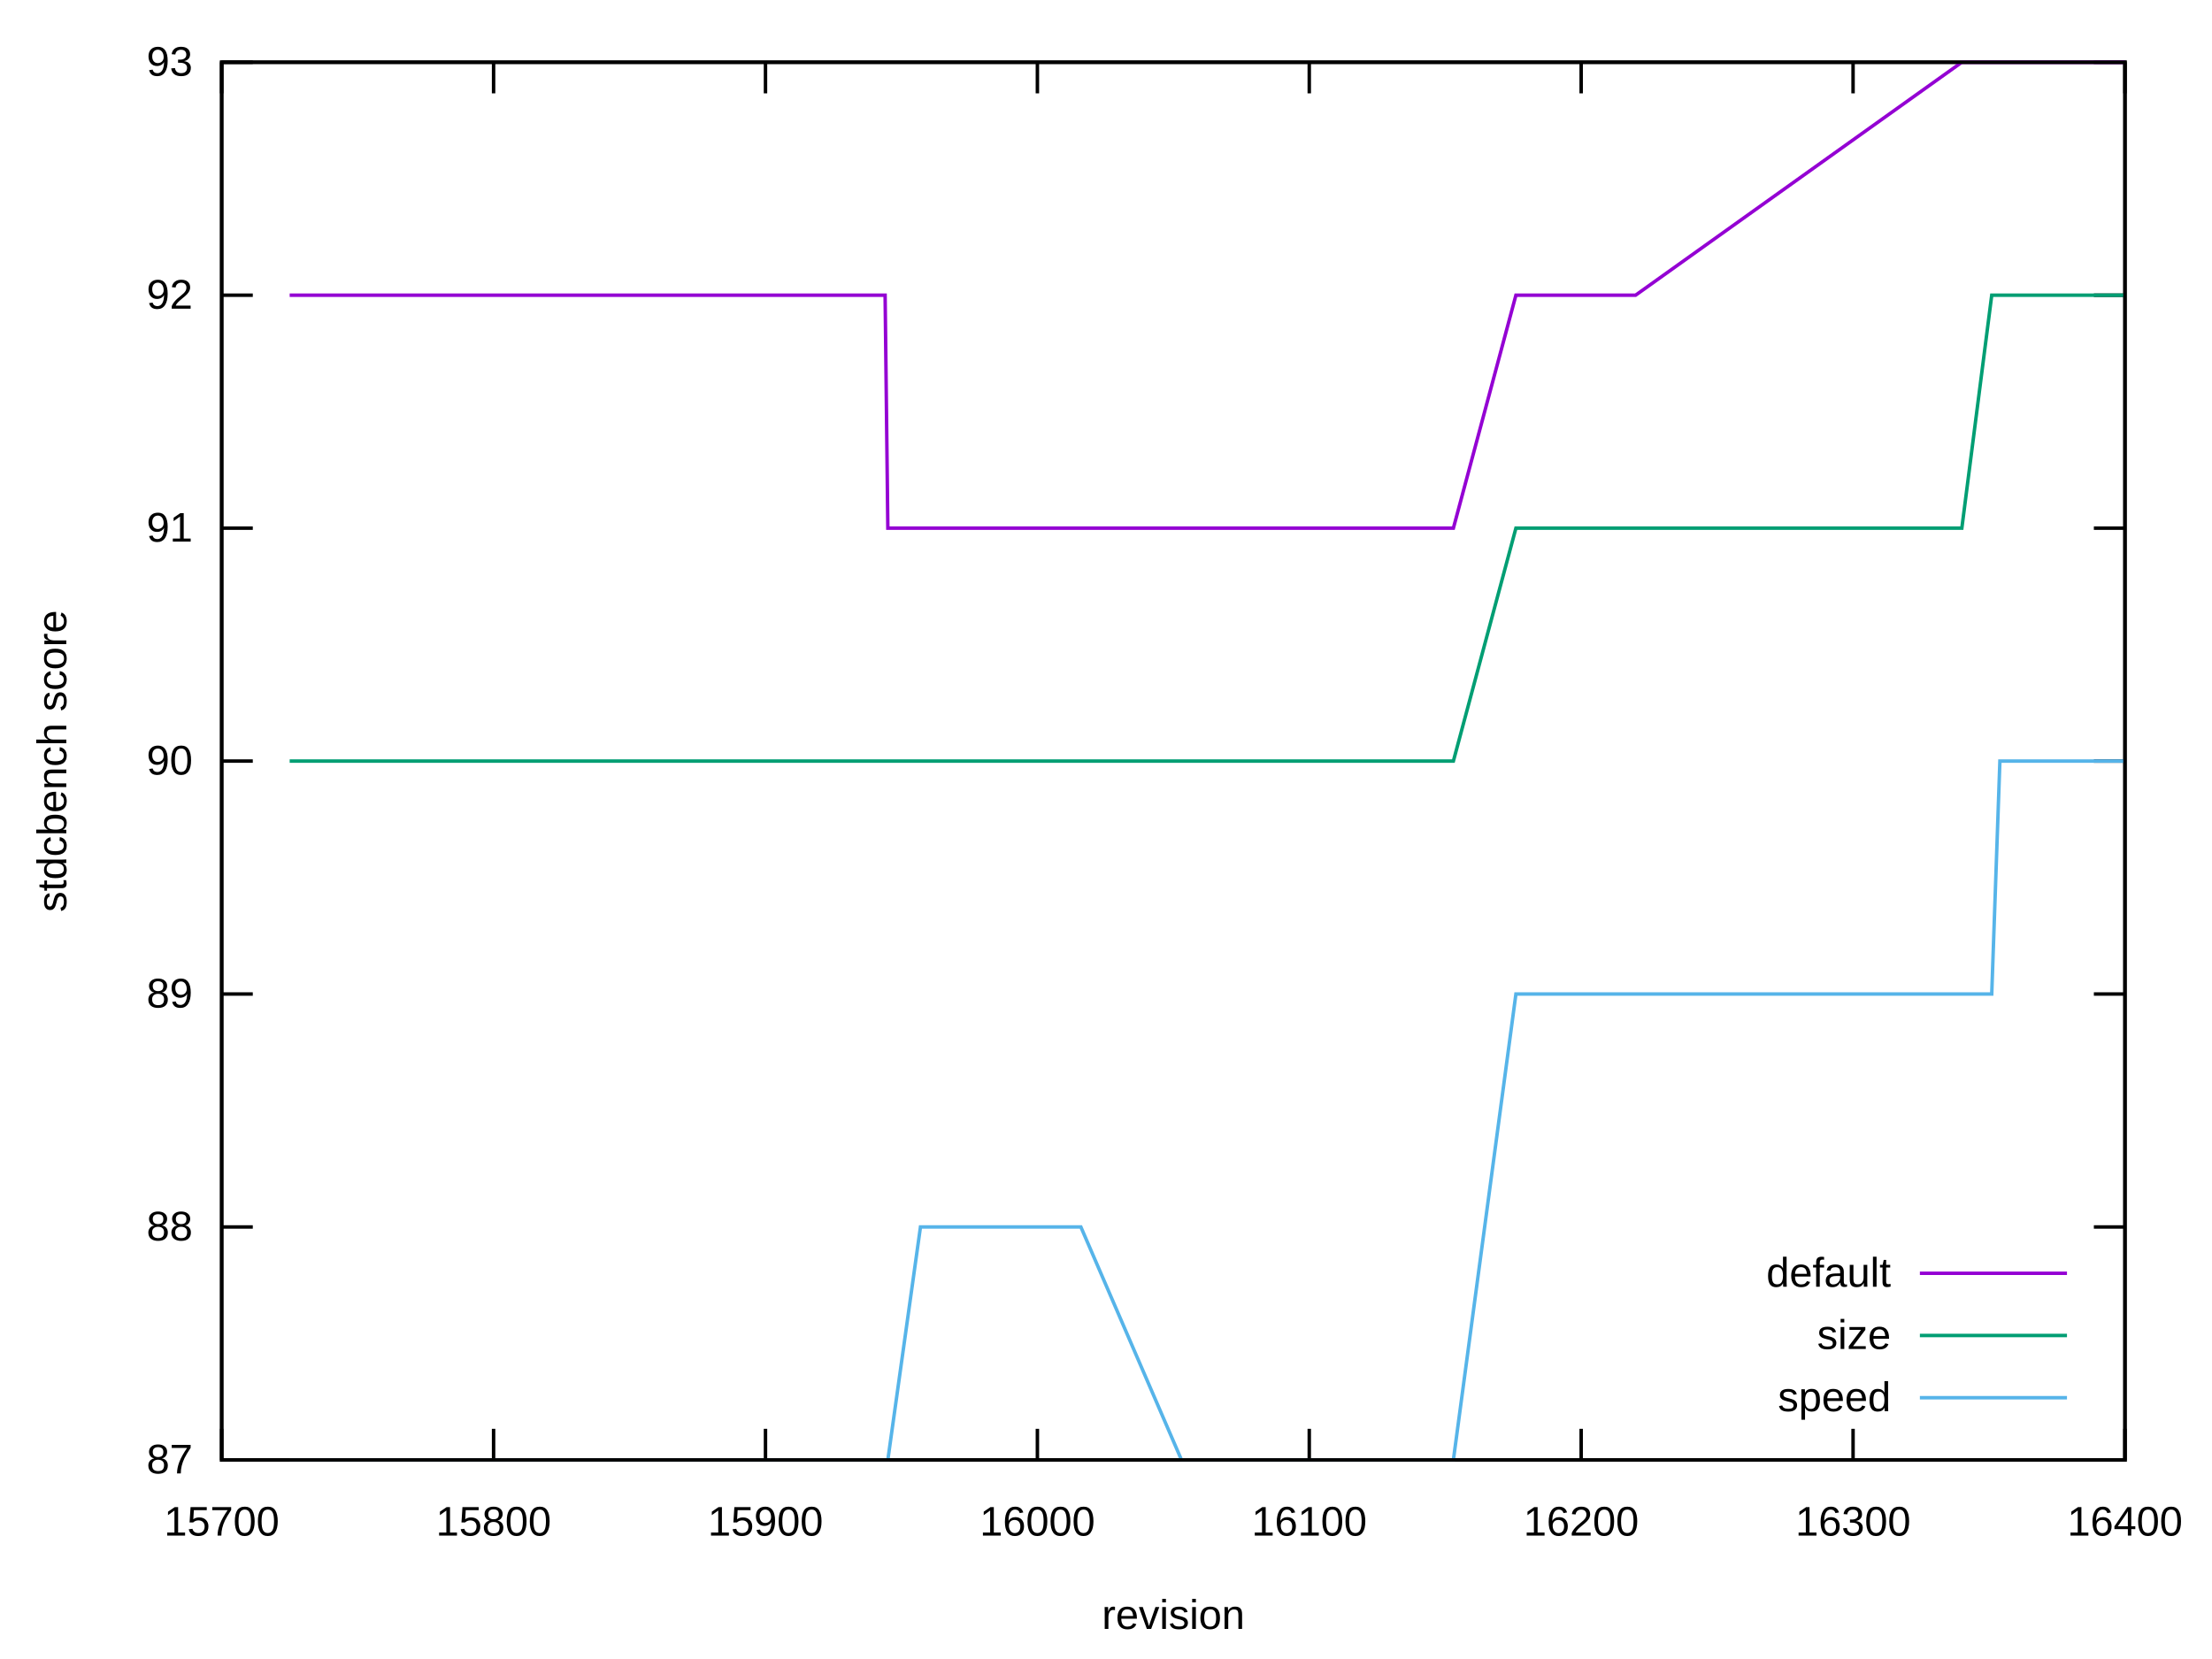
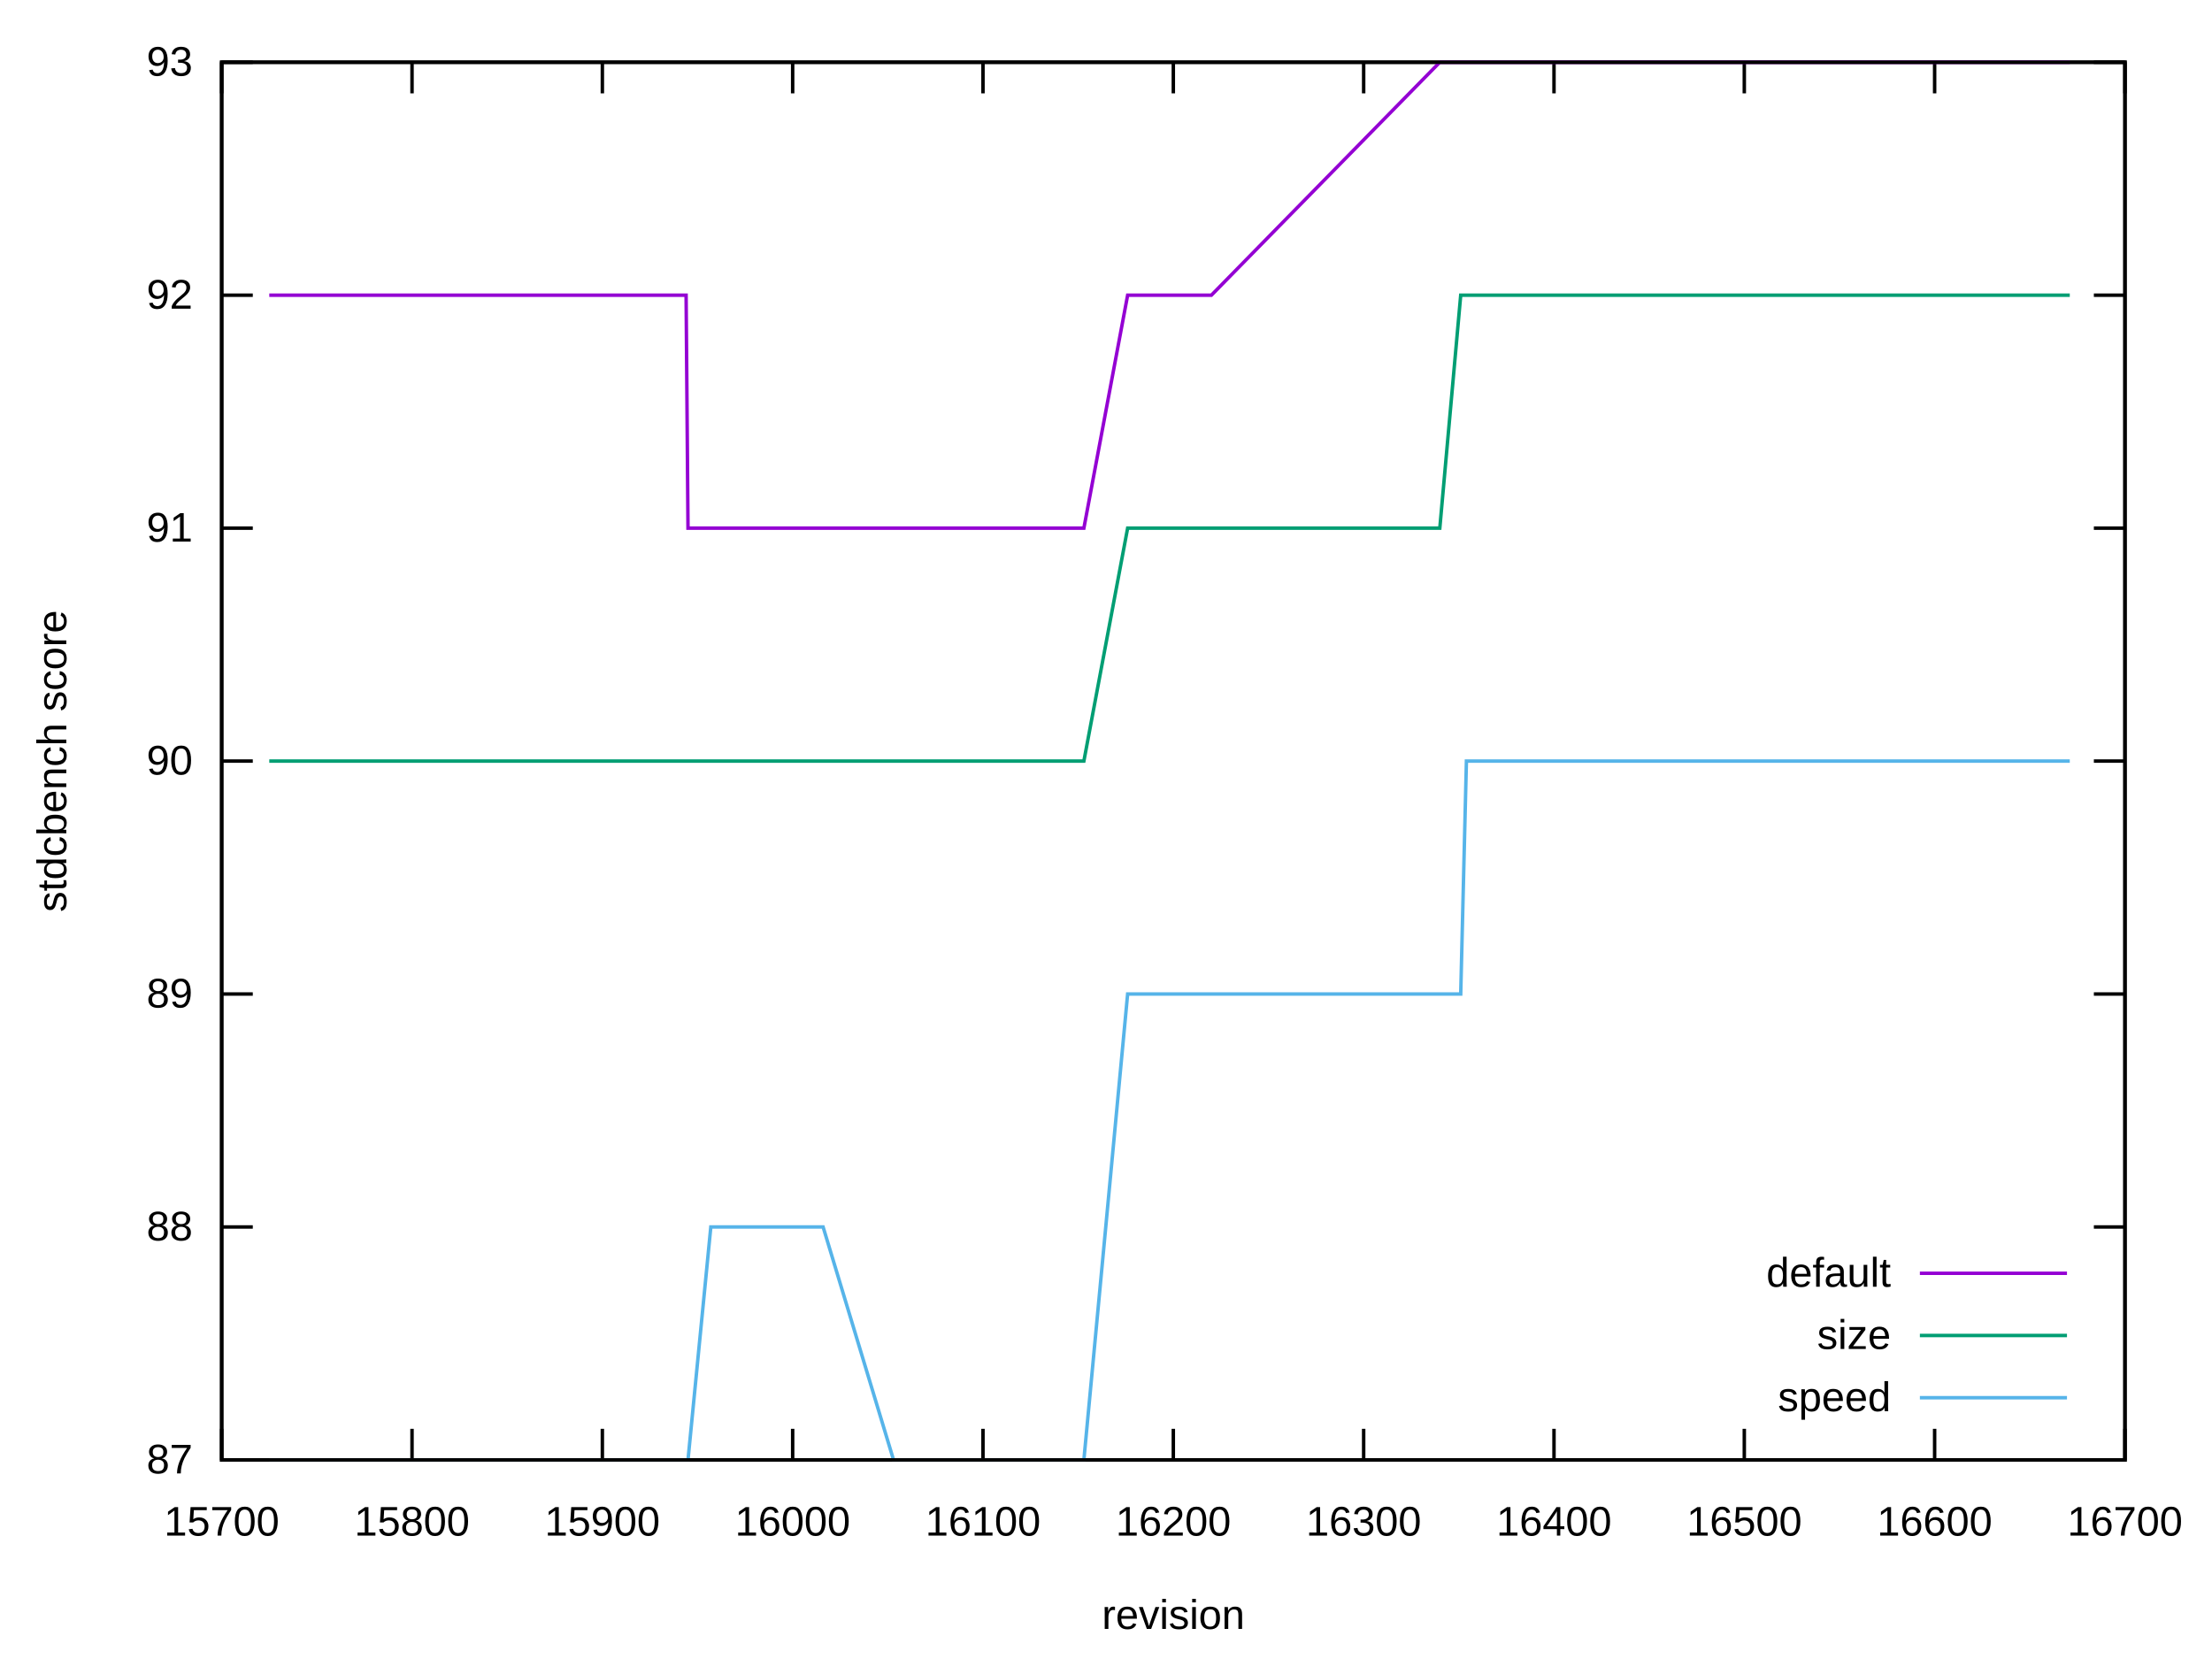
<svg xmlns="http://www.w3.org/2000/svg" xmlns:xlink="http://www.w3.org/1999/xlink" width="640" height="480" viewBox="0 0 640 480">
  <g id="gnuplot_canvas">
    <rect x="0" y="0" width="640" height="480" fill="none" />
    <defs>
      <circle id="gpDot" r="0.5" stroke-width="0.5" stroke="currentColor" />
      <path id="gpPt0" stroke-width="0.222" stroke="currentColor" d="M-1,0 h2 M0,-1 v2" />
      <path id="gpPt1" stroke-width="0.222" stroke="currentColor" d="M-1,-1 L1,1 M1,-1 L-1,1" />
      <path id="gpPt2" stroke-width="0.222" stroke="currentColor" d="M-1,0 L1,0 M0,-1 L0,1 M-1,-1 L1,1 M-1,1 L1,-1" />
      <rect id="gpPt3" stroke-width="0.222" stroke="currentColor" x="-1" y="-1" width="2" height="2" />
      <rect id="gpPt4" stroke-width="0.222" stroke="currentColor" fill="currentColor" x="-1" y="-1" width="2" height="2" />
      <circle id="gpPt5" stroke-width="0.222" stroke="currentColor" cx="0" cy="0" r="1" />
      <use xlink:href="#gpPt5" id="gpPt6" fill="currentColor" stroke="none" />
      <path id="gpPt7" stroke-width="0.222" stroke="currentColor" d="M0,-1.33 L-1.33,0.67 L1.33,0.67 z" />
      <use xlink:href="#gpPt7" id="gpPt8" fill="currentColor" stroke="none" />
      <use xlink:href="#gpPt7" id="gpPt9" stroke="currentColor" transform="rotate(180)" />
      <use xlink:href="#gpPt9" id="gpPt10" fill="currentColor" stroke="none" />
      <use xlink:href="#gpPt3" id="gpPt11" stroke="currentColor" transform="rotate(45)" />
      <use xlink:href="#gpPt11" id="gpPt12" fill="currentColor" stroke="none" />
      <path id="gpPt13" stroke-width="0.222" stroke="currentColor" d="M0,1.330 L1.265,0.411 L0.782,-1.067 L-0.782,-1.076 L-1.265,0.411 z" />
      <use xlink:href="#gpPt13" id="gpPt14" fill="currentColor" stroke="none" />
      <filter id="textbox" filterUnits="objectBoundingBox" x="0" y="0" height="1" width="1">
        <feFlood flood-color="white" flood-opacity="1" result="bgnd" />
        <feComposite in="SourceGraphic" in2="bgnd" operator="atop" />
      </filter>
      <filter id="greybox" filterUnits="objectBoundingBox" x="0" y="0" height="1" width="1">
        <feFlood flood-color="lightgrey" flood-opacity="1" result="grey" />
        <feComposite in="SourceGraphic" in2="grey" operator="atop" />
      </filter>
    </defs>
    <g fill="none" color="white" stroke="currentColor" stroke-width="1.00" stroke-linecap="butt" stroke-linejoin="miter">
</g>
    <g fill="none" color="black" stroke="currentColor" stroke-width="1.00" stroke-linecap="butt" stroke-linejoin="miter">
      <path stroke="black" d="M64.14,422.40 L73.14,422.40 M614.82,422.40 L605.82,422.40  " />
      <g transform="translate(55.75,426.30)" stroke="none" fill="black" font-family="Arial" font-size="12.00" text-anchor="end">
        <text>
          <tspan font-family="Arial"> 87</tspan>
        </text>
      </g>
    </g>
    <g fill="none" color="black" stroke="currentColor" stroke-width="1.00" stroke-linecap="butt" stroke-linejoin="miter">
      <path stroke="black" d="M64.14,355.00 L73.14,355.00 M614.82,355.00 L605.82,355.00  " />
      <g transform="translate(55.75,358.90)" stroke="none" fill="black" font-family="Arial" font-size="12.00" text-anchor="end">
        <text>
          <tspan font-family="Arial"> 88</tspan>
        </text>
      </g>
    </g>
    <g fill="none" color="black" stroke="currentColor" stroke-width="1.00" stroke-linecap="butt" stroke-linejoin="miter">
      <path stroke="black" d="M64.14,287.60 L73.14,287.60 M614.82,287.60 L605.82,287.60  " />
      <g transform="translate(55.75,291.50)" stroke="none" fill="black" font-family="Arial" font-size="12.00" text-anchor="end">
        <text>
          <tspan font-family="Arial"> 89</tspan>
        </text>
      </g>
    </g>
    <g fill="none" color="black" stroke="currentColor" stroke-width="1.00" stroke-linecap="butt" stroke-linejoin="miter">
      <path stroke="black" d="M64.14,220.20 L73.14,220.20 M614.82,220.20 L605.82,220.20  " />
      <g transform="translate(55.75,224.10)" stroke="none" fill="black" font-family="Arial" font-size="12.00" text-anchor="end">
        <text>
          <tspan font-family="Arial"> 90</tspan>
        </text>
      </g>
    </g>
    <g fill="none" color="black" stroke="currentColor" stroke-width="1.00" stroke-linecap="butt" stroke-linejoin="miter">
      <path stroke="black" d="M64.14,152.81 L73.14,152.81 M614.82,152.81 L605.82,152.81  " />
      <g transform="translate(55.75,156.71)" stroke="none" fill="black" font-family="Arial" font-size="12.00" text-anchor="end">
        <text>
          <tspan font-family="Arial"> 91</tspan>
        </text>
      </g>
    </g>
    <g fill="none" color="black" stroke="currentColor" stroke-width="1.00" stroke-linecap="butt" stroke-linejoin="miter">
      <path stroke="black" d="M64.14,85.41 L73.14,85.41 M614.82,85.41 L605.82,85.41  " />
      <g transform="translate(55.75,89.31)" stroke="none" fill="black" font-family="Arial" font-size="12.00" text-anchor="end">
        <text>
          <tspan font-family="Arial"> 92</tspan>
        </text>
      </g>
    </g>
    <g fill="none" color="black" stroke="currentColor" stroke-width="1.00" stroke-linecap="butt" stroke-linejoin="miter">
      <path stroke="black" d="M64.14,18.01 L73.14,18.01 M614.82,18.01 L605.82,18.01  " />
      <g transform="translate(55.75,21.91)" stroke="none" fill="black" font-family="Arial" font-size="12.00" text-anchor="end">
        <text>
          <tspan font-family="Arial"> 93</tspan>
        </text>
      </g>
    </g>
    <g fill="none" color="black" stroke="currentColor" stroke-width="1.00" stroke-linecap="butt" stroke-linejoin="miter">
      <path stroke="black" d="M64.14,422.40 L64.14,413.40 M64.14,18.01 L64.14,27.01  " />
      <g transform="translate(64.14,444.30)" stroke="none" fill="black" font-family="Arial" font-size="12.00" text-anchor="middle">
        <text>
          <tspan font-family="Arial"> 15700</tspan>
        </text>
      </g>
    </g>
    <g fill="none" color="black" stroke="currentColor" stroke-width="1.00" stroke-linecap="butt" stroke-linejoin="miter">
-       <path stroke="black" d="M142.81,422.40 L142.81,413.40 M142.81,18.01 L142.81,27.01  " />
-       <g transform="translate(142.81,444.30)" stroke="none" fill="black" font-family="Arial" font-size="12.00" text-anchor="middle">
+       <path stroke="black" d="M119.21,422.40 L119.21,413.40 M119.21,18.01 L119.21,27.01  " />
+       <g transform="translate(119.21,444.30)" stroke="none" fill="black" font-family="Arial" font-size="12.00" text-anchor="middle">
        <text>
          <tspan font-family="Arial"> 15800</tspan>
        </text>
      </g>
    </g>
    <g fill="none" color="black" stroke="currentColor" stroke-width="1.00" stroke-linecap="butt" stroke-linejoin="miter">
-       <path stroke="black" d="M221.48,422.40 L221.48,413.40 M221.48,18.01 L221.48,27.01  " />
-       <g transform="translate(221.48,444.30)" stroke="none" fill="black" font-family="Arial" font-size="12.00" text-anchor="middle">
+       <path stroke="black" d="M174.28,422.40 L174.28,413.40 M174.28,18.01 L174.28,27.01  " />
+       <g transform="translate(174.28,444.30)" stroke="none" fill="black" font-family="Arial" font-size="12.00" text-anchor="middle">
        <text>
          <tspan font-family="Arial"> 15900</tspan>
        </text>
      </g>
    </g>
    <g fill="none" color="black" stroke="currentColor" stroke-width="1.00" stroke-linecap="butt" stroke-linejoin="miter">
-       <path stroke="black" d="M300.15,422.40 L300.15,413.40 M300.15,18.01 L300.15,27.01  " />
-       <g transform="translate(300.15,444.30)" stroke="none" fill="black" font-family="Arial" font-size="12.00" text-anchor="middle">
+       <path stroke="black" d="M229.34,422.40 L229.34,413.40 M229.34,18.01 L229.34,27.01  " />
+       <g transform="translate(229.34,444.30)" stroke="none" fill="black" font-family="Arial" font-size="12.00" text-anchor="middle">
        <text>
          <tspan font-family="Arial"> 16000</tspan>
        </text>
      </g>
    </g>
    <g fill="none" color="black" stroke="currentColor" stroke-width="1.00" stroke-linecap="butt" stroke-linejoin="miter">
-       <path stroke="black" d="M378.81,422.40 L378.81,413.40 M378.81,18.01 L378.81,27.01  " />
-       <g transform="translate(378.81,444.30)" stroke="none" fill="black" font-family="Arial" font-size="12.00" text-anchor="middle">
+       <path stroke="black" d="M284.41,422.40 L284.41,413.40 M284.41,18.01 L284.41,27.01  " />
+       <g transform="translate(284.41,444.30)" stroke="none" fill="black" font-family="Arial" font-size="12.00" text-anchor="middle">
        <text>
          <tspan font-family="Arial"> 16100</tspan>
        </text>
      </g>
    </g>
    <g fill="none" color="black" stroke="currentColor" stroke-width="1.00" stroke-linecap="butt" stroke-linejoin="miter">
-       <path stroke="black" d="M457.48,422.40 L457.48,413.40 M457.48,18.01 L457.48,27.01  " />
-       <g transform="translate(457.48,444.30)" stroke="none" fill="black" font-family="Arial" font-size="12.00" text-anchor="middle">
+       <path stroke="black" d="M339.48,422.40 L339.48,413.40 M339.48,18.01 L339.48,27.01  " />
+       <g transform="translate(339.48,444.30)" stroke="none" fill="black" font-family="Arial" font-size="12.00" text-anchor="middle">
        <text>
          <tspan font-family="Arial"> 16200</tspan>
        </text>
      </g>
    </g>
    <g fill="none" color="black" stroke="currentColor" stroke-width="1.00" stroke-linecap="butt" stroke-linejoin="miter">
-       <path stroke="black" d="M536.15,422.40 L536.15,413.40 M536.15,18.01 L536.15,27.01  " />
-       <g transform="translate(536.15,444.30)" stroke="none" fill="black" font-family="Arial" font-size="12.00" text-anchor="middle">
+       <path stroke="black" d="M394.55,422.40 L394.55,413.40 M394.55,18.01 L394.55,27.01  " />
+       <g transform="translate(394.55,444.30)" stroke="none" fill="black" font-family="Arial" font-size="12.00" text-anchor="middle">
        <text>
          <tspan font-family="Arial"> 16300</tspan>
+         </text>
+       </g>
+     </g>
+     <g fill="none" color="black" stroke="currentColor" stroke-width="1.00" stroke-linecap="butt" stroke-linejoin="miter">
+       <path stroke="black" d="M449.62,422.40 L449.62,413.40 M449.62,18.01 L449.62,27.01  " />
+       <g transform="translate(449.62,444.30)" stroke="none" fill="black" font-family="Arial" font-size="12.00" text-anchor="middle">
+         <text>
+           <tspan font-family="Arial"> 16400</tspan>
+         </text>
+       </g>
+     </g>
+     <g fill="none" color="black" stroke="currentColor" stroke-width="1.00" stroke-linecap="butt" stroke-linejoin="miter">
+       <path stroke="black" d="M504.68,422.40 L504.68,413.40 M504.68,18.01 L504.68,27.01  " />
+       <g transform="translate(504.68,444.30)" stroke="none" fill="black" font-family="Arial" font-size="12.00" text-anchor="middle">
+         <text>
+           <tspan font-family="Arial"> 16500</tspan>
+         </text>
+       </g>
+     </g>
+     <g fill="none" color="black" stroke="currentColor" stroke-width="1.00" stroke-linecap="butt" stroke-linejoin="miter">
+       <path stroke="black" d="M559.75,422.40 L559.75,413.40 M559.75,18.01 L559.75,27.01  " />
+       <g transform="translate(559.75,444.30)" stroke="none" fill="black" font-family="Arial" font-size="12.00" text-anchor="middle">
+         <text>
+           <tspan font-family="Arial"> 16600</tspan>
        </text>
      </g>
    </g>
    <g fill="none" color="black" stroke="currentColor" stroke-width="1.00" stroke-linecap="butt" stroke-linejoin="miter">
      <path stroke="black" d="M614.82,422.40 L614.82,413.40 M614.82,18.01 L614.82,27.01  " />
      <g transform="translate(614.82,444.30)" stroke="none" fill="black" font-family="Arial" font-size="12.00" text-anchor="middle">
        <text>
-           <tspan font-family="Arial"> 16400</tspan>
+           <tspan font-family="Arial"> 16700</tspan>
        </text>
      </g>
    </g>
    <g fill="none" color="black" stroke="currentColor" stroke-width="1.00" stroke-linecap="butt" stroke-linejoin="miter">
</g>
    <g fill="none" color="black" stroke="currentColor" stroke-width="1.00" stroke-linecap="butt" stroke-linejoin="miter">
      <path stroke="black" d="M64.14,18.01 L64.14,422.40 L614.82,422.40 L614.82,18.01 L64.14,18.01 Z  " />
    </g>
    <g fill="none" color="black" stroke="currentColor" stroke-width="1.00" stroke-linecap="butt" stroke-linejoin="miter">
</g>
    <g id="gnuplot_plot_1">
      <g fill="none" color="black" stroke="currentColor" stroke-width="1.00" stroke-linecap="butt" stroke-linejoin="miter">
        <g transform="translate(547.09,372.30)" stroke="none" fill="black" font-family="Arial" font-size="12.00" text-anchor="end">
          <text>
            <tspan font-family="Arial">default</tspan>
          </text>
        </g>
      </g>
      <g fill="none" color="black" stroke="currentColor" stroke-width="1.00" stroke-linecap="butt" stroke-linejoin="miter">
-         <path stroke="rgb(148,   0, 211)" d="M555.48,368.40 L598.04,368.40 M83.81,85.41 L117.63,85.41 L213.61,85.41 L214.40,85.41 L256.09,85.41 L256.88,152.81   L266.32,152.81 L312.73,152.81 L341.84,152.81 L420.51,152.81 L438.60,85.41 L473.22,85.41 L567.62,18.01 L576.27,18.01   L578.63,18.01 L598.30,18.01 L614.82,18.01  " />
+         <path stroke="rgb(148,   0, 211)" d="M555.48,368.40 L598.04,368.40 M77.91,85.41 L101.59,85.41 L168.77,85.41 L169.32,85.41 L198.51,85.41 L199.06,152.81   L205.66,152.81 L238.15,152.81 L258.53,152.81 L313.60,152.81 L326.26,85.41 L350.49,85.41 L416.58,18.01 L422.63,18.01   L424.28,18.01 L438.05,18.01 L449.62,18.01 L490.37,18.01 L522.31,18.01 L581.78,18.01 L582.88,18.01 L598.85,18.01    " />
      </g>
    </g>
    <g id="gnuplot_plot_2">
      <g fill="none" color="black" stroke="currentColor" stroke-width="1.00" stroke-linecap="butt" stroke-linejoin="miter">
        <g transform="translate(547.09,390.30)" stroke="none" fill="black" font-family="Arial" font-size="12.00" text-anchor="end">
          <text>
            <tspan font-family="Arial">size</tspan>
          </text>
        </g>
      </g>
      <g fill="none" color="black" stroke="currentColor" stroke-width="1.00" stroke-linecap="butt" stroke-linejoin="miter">
-         <path stroke="rgb(  0, 158, 115)" d="M555.48,386.40 L598.04,386.40 M83.81,220.20 L117.63,220.20 L213.61,220.20 L214.40,220.20 L256.09,220.20 L256.88,220.20   L266.32,220.20 L312.73,220.20 L341.84,220.20 L420.51,220.20 L438.60,152.81 L473.22,152.81 L567.62,152.81 L576.27,85.41   L578.63,85.41 L598.30,85.41 L614.82,85.41  " />
+         <path stroke="rgb(  0, 158, 115)" d="M555.48,386.40 L598.04,386.40 M77.91,220.20 L101.59,220.20 L168.77,220.20 L169.32,220.20 L198.51,220.20 L199.06,220.20   L205.66,220.20 L238.15,220.20 L258.53,220.20 L313.60,220.20 L326.26,152.81 L350.49,152.81 L416.58,152.81 L422.63,85.41   L424.28,85.41 L438.05,85.41 L449.62,85.41 L490.37,85.41 L522.31,85.41 L581.78,85.41 L582.88,85.41 L598.85,85.41    " />
      </g>
    </g>
    <g id="gnuplot_plot_3">
      <g fill="none" color="black" stroke="currentColor" stroke-width="1.00" stroke-linecap="butt" stroke-linejoin="miter">
        <g transform="translate(547.09,408.30)" stroke="none" fill="black" font-family="Arial" font-size="12.00" text-anchor="end">
          <text>
            <tspan font-family="Arial">speed</tspan>
          </text>
        </g>
      </g>
      <g fill="none" color="black" stroke="currentColor" stroke-width="1.00" stroke-linecap="butt" stroke-linejoin="miter">
-         <path stroke="rgb( 86, 180, 233)" d="M555.48,404.40 L598.04,404.40 M83.81,422.40 L117.63,422.40 L213.61,422.40 L214.40,422.40 L256.09,422.40 L256.88,422.40   L266.32,355.00 L312.73,355.00 L341.84,422.40 L420.51,422.40 L438.60,287.60 L473.22,287.60 L567.62,287.60 L576.27,287.60   L578.63,220.20 L598.30,220.20 L614.82,220.20  " />
+         <path stroke="rgb( 86, 180, 233)" d="M555.48,404.40 L598.04,404.40 M77.91,422.40 L101.59,422.40 L168.77,422.40 L169.32,422.40 L198.51,422.40 L199.06,422.40   L205.66,355.00 L238.15,355.00 L258.53,422.40 L313.60,422.40 L326.26,287.60 L350.49,287.60 L416.58,287.60 L422.63,287.60   L424.28,220.20 L438.05,220.20 L449.62,220.20 L490.37,220.20 L522.31,220.20 L581.78,220.20 L582.88,220.20 L598.85,220.20    " />
      </g>
    </g>
    <g fill="none" color="white" stroke="rgb( 86, 180, 233)" stroke-width="2.00" stroke-linecap="butt" stroke-linejoin="miter">
</g>
    <g fill="none" color="black" stroke="currentColor" stroke-width="2.00" stroke-linecap="butt" stroke-linejoin="miter">
</g>
    <g fill="none" color="black" stroke="black" stroke-width="1.00" stroke-linecap="butt" stroke-linejoin="miter">
</g>
    <g fill="none" color="black" stroke="currentColor" stroke-width="1.00" stroke-linecap="butt" stroke-linejoin="miter">
      <path stroke="black" d="M64.14,18.01 L64.14,422.40 L614.82,422.40 L614.82,18.01 L64.14,18.01 Z  " />
      <g transform="translate(19.18,220.21) rotate(270.00)" stroke="none" fill="black" font-family="Arial" font-size="12.00" text-anchor="middle">
        <text>
          <tspan font-family="Arial">stdcbench score</tspan>
        </text>
      </g>
    </g>
    <g fill="none" color="black" stroke="currentColor" stroke-width="1.00" stroke-linecap="butt" stroke-linejoin="miter">
      <g transform="translate(339.48,471.30)" stroke="none" fill="black" font-family="Arial" font-size="12.00" text-anchor="middle">
        <text>
          <tspan font-family="Arial">revision</tspan>
        </text>
      </g>
    </g>
    <g fill="none" color="black" stroke="currentColor" stroke-width="1.00" stroke-linecap="butt" stroke-linejoin="miter">
</g>
    <g fill="none" color="black" stroke="currentColor" stroke-width="1.00" stroke-linecap="butt" stroke-linejoin="miter">
</g>
  </g>
</svg>
